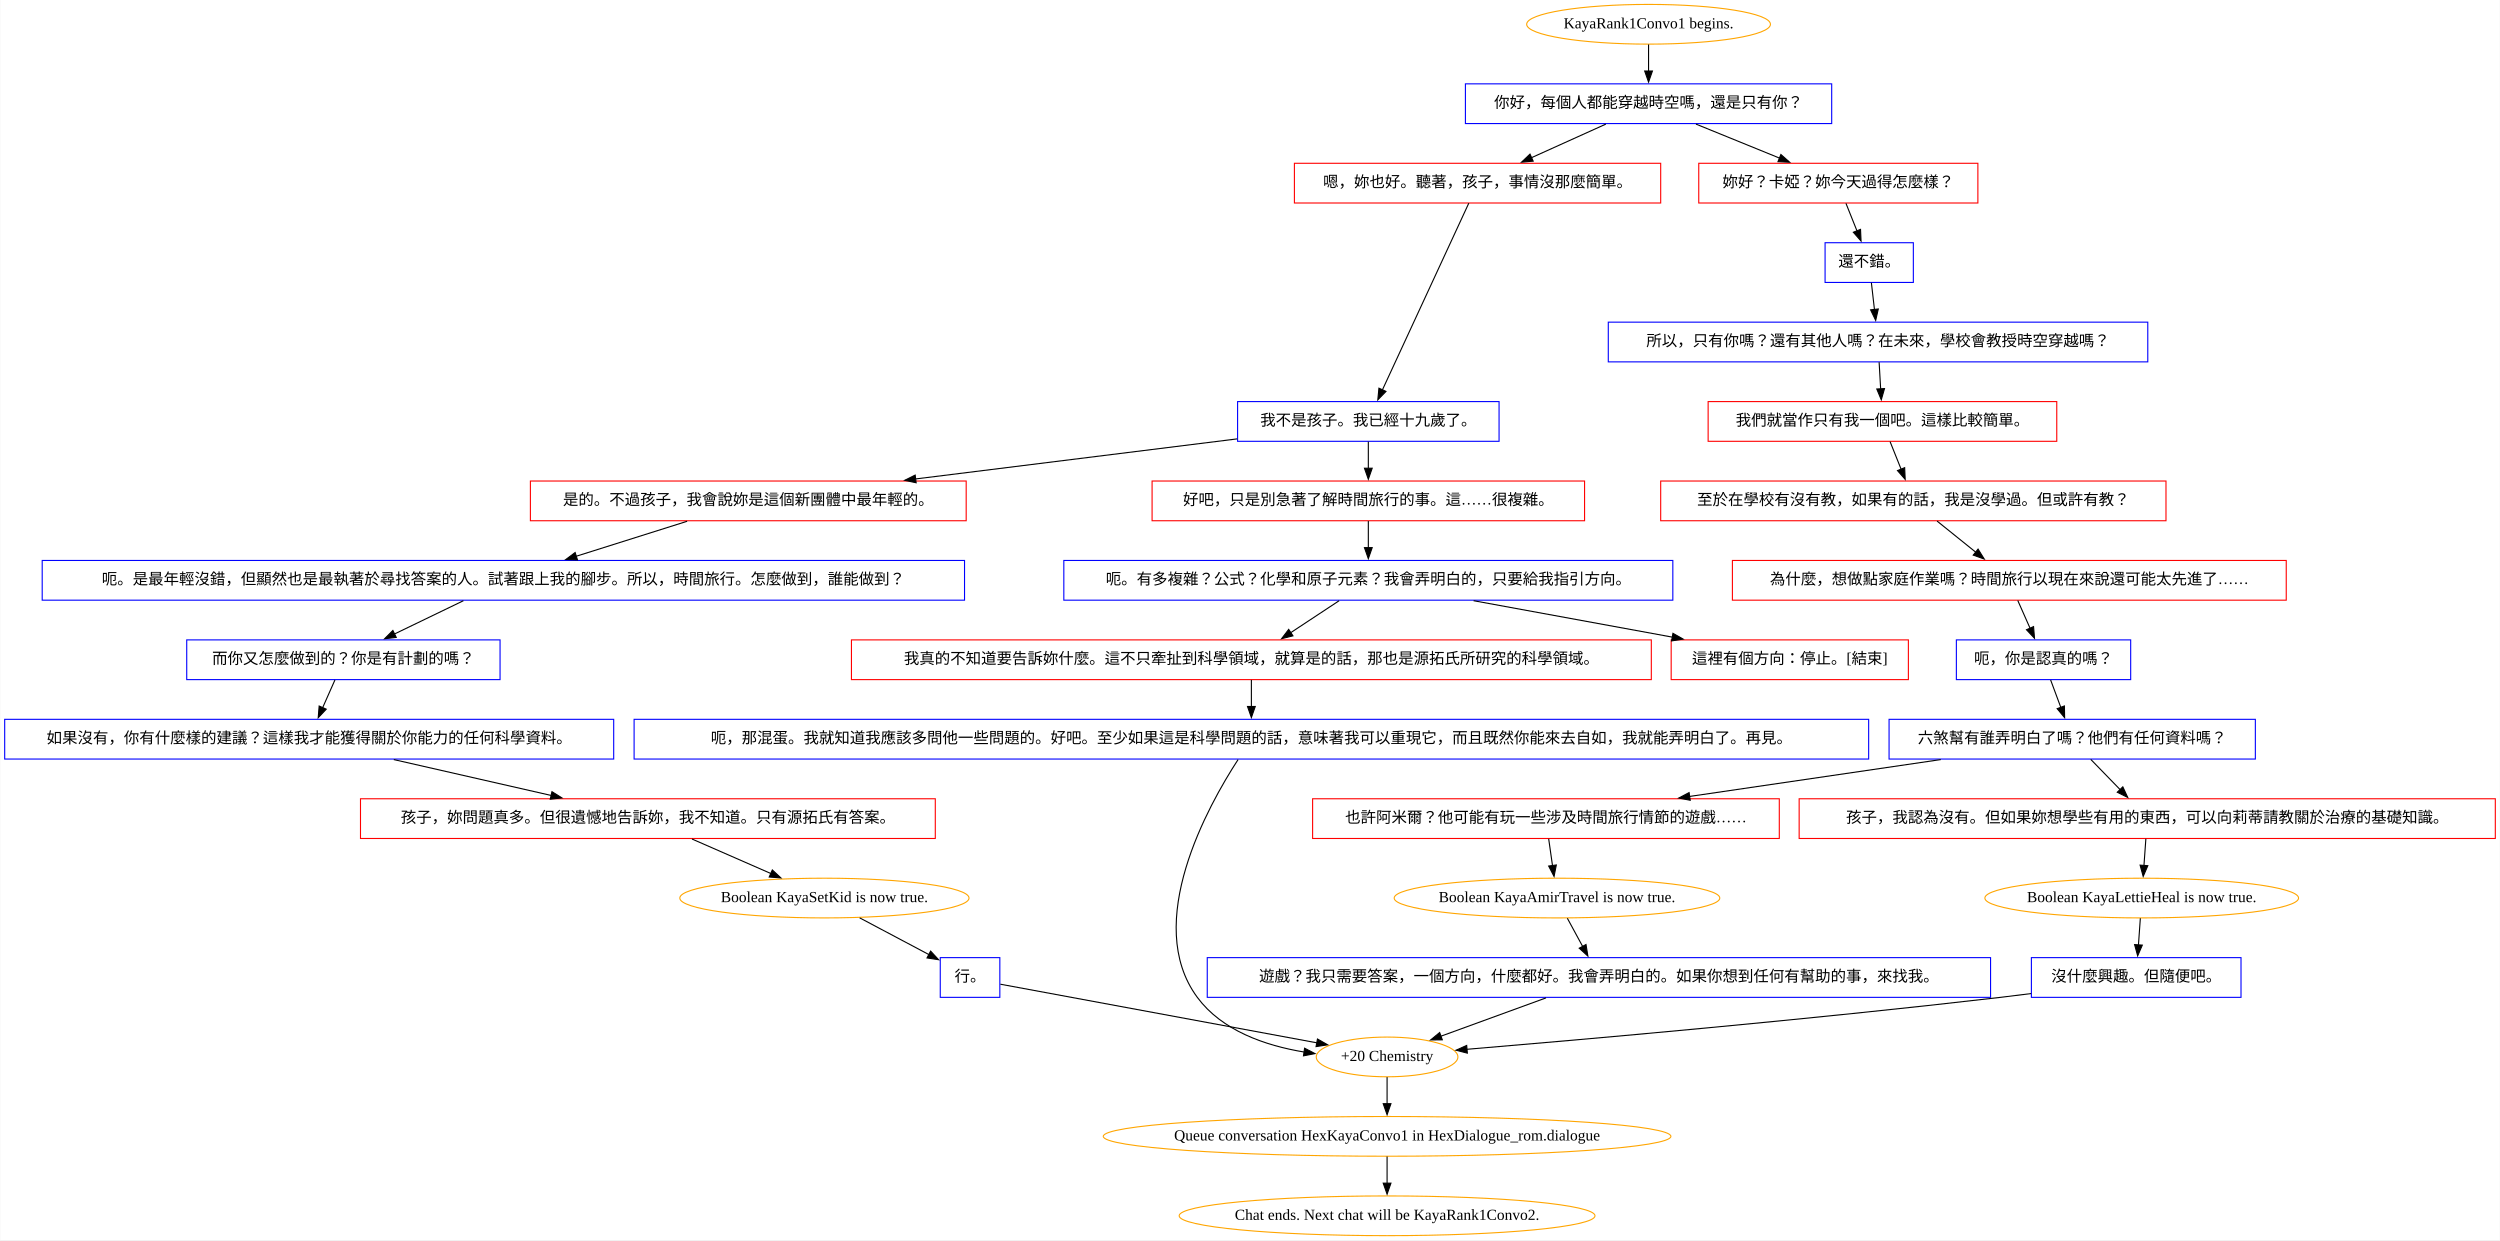
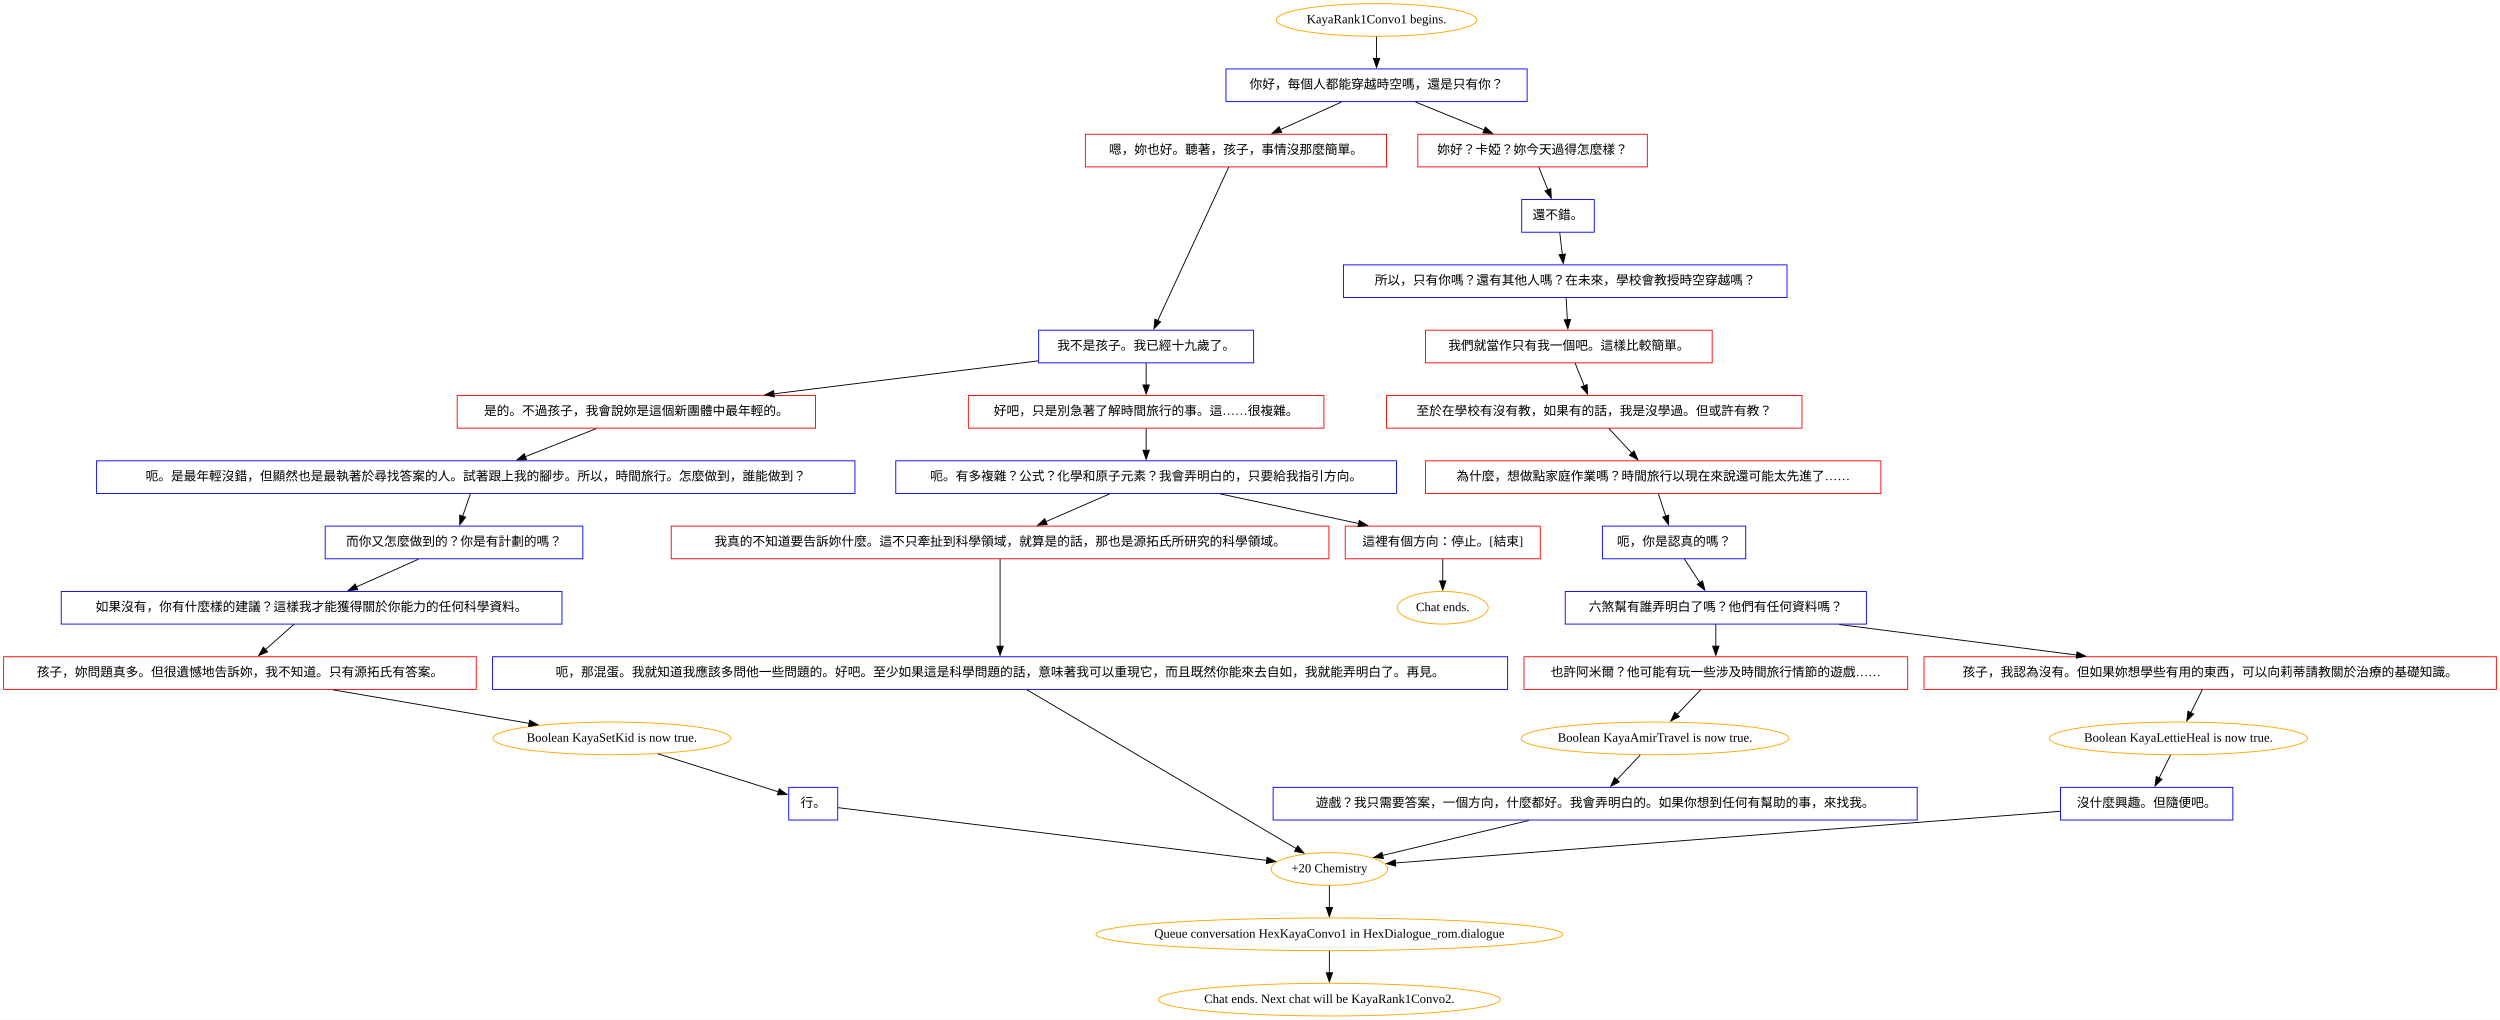
- <svg xmlns="http://www.w3.org/2000/svg" width="2266pt" height="1124pt" viewBox="0.00 0.00 2265.50 1124.00">
+ <svg xmlns="http://www.w3.org/2000/svg" width="2756pt" height="1124pt" viewBox="0.00 0.00 2756.00 1124.00">
  <g id="graph0" class="graph" transform="scale(1 1) rotate(0) translate(4 1120)">
-     <polygon fill="white" stroke="none" points="-4,4 -4,-1120 2261.5,-1120 2261.5,4 -4,4" />
+     <polygon fill="white" stroke="none" points="-4,4 -4,-1120 2752,-1120 2752,4 -4,4" />
    <g id="node1" class="node">
-       <ellipse fill="none" stroke="orange" cx="1490" cy="-1098" rx="110.48" ry="18" />
-       <text text-anchor="middle" x="1490" y="-1094.3" font-family="Times New Roman,serif" font-size="14.00">KayaRank1Convo1 begins.</text>
+       <ellipse fill="none" stroke="orange" cx="1513.5" cy="-1098" rx="110.48" ry="18" />
+       <text text-anchor="middle" x="1513.5" y="-1094.3" font-family="Times New Roman,serif" font-size="14.00">KayaRank1Convo1 begins.</text>
    </g>
    <g id="node2" class="node">
-       <polygon fill="none" stroke="blue" points="1656,-1044 1324,-1044 1324,-1008 1656,-1008 1656,-1044" />
-       <text text-anchor="middle" x="1490" y="-1022.3" font-family="Times New Roman,serif" font-size="14.00">你好，每個人都能穿越時空嗎，還是只有你？</text>
+       <polygon fill="none" stroke="blue" points="1679.5,-1044 1347.5,-1044 1347.5,-1008 1679.5,-1008 1679.5,-1044" />
+       <text text-anchor="middle" x="1513.5" y="-1022.3" font-family="Times New Roman,serif" font-size="14.00">你好，每個人都能穿越時空嗎，還是只有你？</text>
    </g>
    <g id="edge1" class="edge">
-       <path fill="none" stroke="black" d="M1490,-1079.7C1490,-1072.41 1490,-1063.73 1490,-1055.54" />
-       <polygon fill="black" stroke="black" points="1493.5,-1055.62 1490,-1045.62 1486.5,-1055.62 1493.5,-1055.62" />
+       <path fill="none" stroke="black" d="M1513.5,-1079.7C1513.5,-1072.41 1513.5,-1063.73 1513.5,-1055.54" />
+       <polygon fill="black" stroke="black" points="1517,-1055.62 1513.5,-1045.62 1510,-1055.62 1517,-1055.62" />
    </g>
    <g id="node3" class="node">
-       <polygon fill="none" stroke="red" points="1501,-972 1169,-972 1169,-936 1501,-936 1501,-972" />
-       <text text-anchor="middle" x="1335" y="-950.3" font-family="Times New Roman,serif" font-size="14.00">嗯，妳也好。聽著，孩子，事情沒那麼簡單。</text>
+       <polygon fill="none" stroke="red" points="1524.5,-972 1192.5,-972 1192.5,-936 1524.5,-936 1524.5,-972" />
+       <text text-anchor="middle" x="1358.5" y="-950.3" font-family="Times New Roman,serif" font-size="14.00">嗯，妳也好。聽著，孩子，事情沒那麼簡單。</text>
    </g>
    <g id="edge2" class="edge">
-       <path fill="none" stroke="black" d="M1451.29,-1007.52C1430.87,-998.29 1405.61,-986.89 1383.85,-977.06" />
-       <polygon fill="black" stroke="black" points="1385.42,-973.93 1374.87,-973 1382.54,-980.31 1385.42,-973.93" />
+       <path fill="none" stroke="black" d="M1474.79,-1007.52C1454.37,-998.29 1429.11,-986.89 1407.35,-977.06" />
+       <polygon fill="black" stroke="black" points="1408.92,-973.93 1398.37,-973 1406.04,-980.31 1408.92,-973.93" />
    </g>
    <g id="node4" class="node">
-       <polygon fill="none" stroke="red" points="1788.5,-972 1535.5,-972 1535.5,-936 1788.5,-936 1788.5,-972" />
-       <text text-anchor="middle" x="1662" y="-950.3" font-family="Times New Roman,serif" font-size="14.00">妳好？卡婭？妳今天過得怎麼樣？</text>
+       <polygon fill="none" stroke="red" points="1812,-972 1559,-972 1559,-936 1812,-936 1812,-972" />
+       <text text-anchor="middle" x="1685.5" y="-950.3" font-family="Times New Roman,serif" font-size="14.00">妳好？卡婭？妳今天過得怎麼樣？</text>
    </g>
    <g id="edge3" class="edge">
-       <path fill="none" stroke="black" d="M1532.96,-1007.52C1555.93,-998.17 1584.42,-986.57 1608.78,-976.66" />
-       <polygon fill="black" stroke="black" points="1609.95,-979.96 1617.89,-972.95 1607.31,-973.48 1609.95,-979.96" />
+       <path fill="none" stroke="black" d="M1556.46,-1007.52C1579.43,-998.17 1607.92,-986.57 1632.28,-976.66" />
+       <polygon fill="black" stroke="black" points="1633.45,-979.96 1641.39,-972.95 1630.81,-973.48 1633.45,-979.96" />
    </g>
    <g id="node5" class="node">
-       <polygon fill="none" stroke="blue" points="1354.5,-756 1117.5,-756 1117.5,-720 1354.5,-720 1354.5,-756" />
-       <text text-anchor="middle" x="1236" y="-734.3" font-family="Times New Roman,serif" font-size="14.00">我不是孩子。我已經十九歲了。</text>
+       <polygon fill="none" stroke="blue" points="1378,-756 1141,-756 1141,-720 1378,-720 1378,-756" />
+       <text text-anchor="middle" x="1259.5" y="-734.3" font-family="Times New Roman,serif" font-size="14.00">我不是孩子。我已經十九歲了。</text>
    </g>
    <g id="edge4" class="edge">
-       <path fill="none" stroke="black" d="M1327.07,-935.85C1309.98,-898.91 1269.56,-811.55 1248.8,-766.67" />
-       <polygon fill="black" stroke="black" points="1251.98,-765.21 1244.61,-757.61 1245.63,-768.15 1251.98,-765.21" />
+       <path fill="none" stroke="black" d="M1350.57,-935.85C1333.48,-898.91 1293.06,-811.55 1272.3,-766.67" />
+       <polygon fill="black" stroke="black" points="1275.48,-765.21 1268.11,-757.61 1269.13,-768.15 1275.48,-765.21" />
    </g>
    <g id="node6" class="node">
-       <polygon fill="none" stroke="blue" points="1730,-900 1650,-900 1650,-864 1730,-864 1730,-900" />
-       <text text-anchor="middle" x="1690" y="-878.3" font-family="Times New Roman,serif" font-size="14.00">還不錯。</text>
+       <polygon fill="none" stroke="blue" points="1753.5,-900 1673.5,-900 1673.5,-864 1753.5,-864 1753.5,-900" />
+       <text text-anchor="middle" x="1713.5" y="-878.3" font-family="Times New Roman,serif" font-size="14.00">還不錯。</text>
    </g>
    <g id="edge5" class="edge">
-       <path fill="none" stroke="black" d="M1668.92,-935.7C1671.94,-928.15 1675.55,-919.12 1678.93,-910.68" />
-       <polygon fill="black" stroke="black" points="1682.13,-912.09 1682.6,-901.51 1675.63,-909.49 1682.13,-912.09" />
+       <path fill="none" stroke="black" d="M1692.42,-935.7C1695.44,-928.15 1699.05,-919.12 1702.43,-910.68" />
+       <polygon fill="black" stroke="black" points="1705.63,-912.09 1706.1,-901.51 1699.13,-909.49 1705.63,-912.09" />
    </g>
    <g id="node7" class="node">
-       <polygon fill="none" stroke="red" points="871.5,-684 476.5,-684 476.5,-648 871.5,-648 871.5,-684" />
-       <text text-anchor="middle" x="674" y="-662.3" font-family="Times New Roman,serif" font-size="14.00">是的。不過孩子，我會說妳是這個新團體中最年輕的。</text>
+       <polygon fill="none" stroke="red" points="895,-684 500,-684 500,-648 895,-648 895,-684" />
+       <text text-anchor="middle" x="697.5" y="-662.3" font-family="Times New Roman,serif" font-size="14.00">是的。不過孩子，我會說妳是這個新團體中最年輕的。</text>
    </g>
    <g id="edge6" class="edge">
-       <path fill="none" stroke="black" d="M1117.16,-722.2C1032.2,-711.62 917.17,-697.29 825.6,-685.88" />
-       <polygon fill="black" stroke="black" points="826.13,-682.42 815.77,-684.66 825.26,-689.37 826.13,-682.42" />
+       <path fill="none" stroke="black" d="M1140.66,-722.2C1055.7,-711.62 940.67,-697.29 849.1,-685.88" />
+       <polygon fill="black" stroke="black" points="849.63,-682.42 839.27,-684.66 848.76,-689.37 849.63,-682.42" />
    </g>
    <g id="node8" class="node">
-       <polygon fill="none" stroke="red" points="1432,-684 1040,-684 1040,-648 1432,-648 1432,-684" />
-       <text text-anchor="middle" x="1236" y="-662.3" font-family="Times New Roman,serif" font-size="14.00">好吧，只是別急著了解時間旅行的事。這……很複雜。</text>
+       <polygon fill="none" stroke="red" points="1455.5,-684 1063.5,-684 1063.5,-648 1455.5,-648 1455.5,-684" />
+       <text text-anchor="middle" x="1259.5" y="-662.3" font-family="Times New Roman,serif" font-size="14.00">好吧，只是別急著了解時間旅行的事。這……很複雜。</text>
    </g>
    <g id="edge7" class="edge">
-       <path fill="none" stroke="black" d="M1236,-719.7C1236,-712.41 1236,-703.73 1236,-695.54" />
-       <polygon fill="black" stroke="black" points="1239.5,-695.62 1236,-685.62 1232.5,-695.62 1239.5,-695.62" />
+       <path fill="none" stroke="black" d="M1259.5,-719.7C1259.5,-712.41 1259.5,-703.73 1259.5,-695.54" />
+       <polygon fill="black" stroke="black" points="1263,-695.62 1259.5,-685.62 1256,-695.62 1263,-695.62" />
    </g>
    <g id="node9" class="node">
-       <polygon fill="none" stroke="blue" points="1942.5,-828 1453.5,-828 1453.5,-792 1942.5,-792 1942.5,-828" />
-       <text text-anchor="middle" x="1698" y="-806.3" font-family="Times New Roman,serif" font-size="14.00">所以，只有你嗎？還有其他人嗎？在未來，學校會教授時空穿越嗎？</text>
+       <polygon fill="none" stroke="blue" points="1966,-828 1477,-828 1477,-792 1966,-792 1966,-828" />
+       <text text-anchor="middle" x="1721.5" y="-806.3" font-family="Times New Roman,serif" font-size="14.00">所以，只有你嗎？還有其他人嗎？在未來，學校會教授時空穿越嗎？</text>
    </g>
    <g id="edge8" class="edge">
-       <path fill="none" stroke="black" d="M1691.98,-863.7C1692.81,-856.41 1693.8,-847.73 1694.74,-839.54" />
-       <polygon fill="black" stroke="black" points="1698.22,-839.94 1695.87,-829.61 1691.26,-839.15 1698.22,-839.94" />
+       <path fill="none" stroke="black" d="M1715.48,-863.7C1716.31,-856.41 1717.3,-847.73 1718.24,-839.54" />
+       <polygon fill="black" stroke="black" points="1721.72,-839.94 1719.37,-829.61 1714.76,-839.15 1721.72,-839.94" />
    </g>
    <g id="node10" class="node">
-       <polygon fill="none" stroke="blue" points="870,-612 34,-612 34,-576 870,-576 870,-612" />
-       <text text-anchor="middle" x="452" y="-590.3" font-family="Times New Roman,serif" font-size="14.00">呃。是最年輕沒錯，但顯然也是最執著於尋找答案的人。試著跟上我的腳步。所以，時間旅行。怎麼做到，誰能做到？</text>
+       <polygon fill="none" stroke="blue" points="938.5,-612 102.5,-612 102.5,-576 938.5,-576 938.5,-612" />
+       <text text-anchor="middle" x="520.5" y="-590.3" font-family="Times New Roman,serif" font-size="14.00">呃。是最年輕沒錯，但顯然也是最執著於尋找答案的人。試著跟上我的腳步。所以，時間旅行。怎麼做到，誰能做到？</text>
    </g>
    <g id="edge9" class="edge">
-       <path fill="none" stroke="black" d="M618.55,-647.52C587.98,-637.88 549.82,-625.84 517.75,-615.73" />
-       <polygon fill="black" stroke="black" points="519.16,-612.51 508.57,-612.84 517.05,-619.18 519.16,-612.51" />
+       <path fill="none" stroke="black" d="M653.29,-647.52C629.55,-638.13 600.08,-626.47 574.93,-616.53" />
+       <polygon fill="black" stroke="black" points="576.44,-613.36 565.86,-612.94 573.87,-619.87 576.44,-613.36" />
    </g>
    <g id="node11" class="node">
-       <polygon fill="none" stroke="blue" points="1512,-612 960,-612 960,-576 1512,-576 1512,-612" />
-       <text text-anchor="middle" x="1236" y="-590.3" font-family="Times New Roman,serif" font-size="14.00">呃。有多複雜？公式？化學和原子元素？我會弄明白的，只要給我指引方向。</text>
+       <polygon fill="none" stroke="blue" points="1535.5,-612 983.5,-612 983.5,-576 1535.5,-576 1535.5,-612" />
+       <text text-anchor="middle" x="1259.5" y="-590.3" font-family="Times New Roman,serif" font-size="14.00">呃。有多複雜？公式？化學和原子元素？我會弄明白的，只要給我指引方向。</text>
    </g>
    <g id="edge10" class="edge">
-       <path fill="none" stroke="black" d="M1236,-647.7C1236,-640.41 1236,-631.73 1236,-623.54" />
-       <polygon fill="black" stroke="black" points="1239.5,-623.62 1236,-613.62 1232.5,-623.62 1239.5,-623.62" />
+       <path fill="none" stroke="black" d="M1259.5,-647.7C1259.5,-640.41 1259.5,-631.73 1259.5,-623.54" />
+       <polygon fill="black" stroke="black" points="1263,-623.62 1259.5,-613.62 1256,-623.62 1263,-623.62" />
    </g>
    <g id="node12" class="node">
-       <polygon fill="none" stroke="red" points="1860,-756 1544,-756 1544,-720 1860,-720 1860,-756" />
-       <text text-anchor="middle" x="1702" y="-734.3" font-family="Times New Roman,serif" font-size="14.00">我們就當作只有我一個吧。這樣比較簡單。</text>
+       <polygon fill="none" stroke="red" points="1883.5,-756 1567.5,-756 1567.5,-720 1883.5,-720 1883.5,-756" />
+       <text text-anchor="middle" x="1725.5" y="-734.3" font-family="Times New Roman,serif" font-size="14.00">我們就當作只有我一個吧。這樣比較簡單。</text>
    </g>
    <g id="edge11" class="edge">
-       <path fill="none" stroke="black" d="M1698.99,-791.7C1699.41,-784.41 1699.9,-775.73 1700.37,-767.54" />
-       <polygon fill="black" stroke="black" points="1703.86,-767.8 1700.94,-757.62 1696.87,-767.4 1703.86,-767.8" />
+       <path fill="none" stroke="black" d="M1722.49,-791.7C1722.91,-784.41 1723.4,-775.73 1723.87,-767.54" />
+       <polygon fill="black" stroke="black" points="1727.36,-767.8 1724.44,-757.62 1720.37,-767.4 1727.36,-767.8" />
    </g>
    <g id="node13" class="node">
-       <polygon fill="none" stroke="blue" points="449,-540 165,-540 165,-504 449,-504 449,-540" />
-       <text text-anchor="middle" x="307" y="-518.3" font-family="Times New Roman,serif" font-size="14.00">而你又怎麼做到的？你是有計劃的嗎？</text>
+       <polygon fill="none" stroke="blue" points="638.5,-540 354.5,-540 354.5,-504 638.5,-504 638.5,-540" />
+       <text text-anchor="middle" x="496.5" y="-518.3" font-family="Times New Roman,serif" font-size="14.00">而你又怎麼做到的？你是有計劃的嗎？</text>
    </g>
    <g id="edge12" class="edge">
-       <path fill="none" stroke="black" d="M415.78,-575.52C396.86,-566.38 373.48,-555.09 353.25,-545.33" />
-       <polygon fill="black" stroke="black" points="354.9,-542.24 344.37,-541.04 351.85,-548.54 354.9,-542.24" />
+       <path fill="none" stroke="black" d="M514.57,-575.7C512.01,-568.24 508.95,-559.32 506.09,-550.97" />
+       <polygon fill="black" stroke="black" points="509.41,-549.86 502.86,-541.54 502.79,-552.13 509.41,-549.86" />
    </g>
    <g id="node14" class="node">
-       <polygon fill="none" stroke="red" points="1492.5,-540 767.5,-540 767.5,-504 1492.5,-504 1492.5,-540" />
-       <text text-anchor="middle" x="1130" y="-518.3" font-family="Times New Roman,serif" font-size="14.00">我真的不知道要告訴妳什麼。這不只牽扯到科學領域，就算是的話，那也是源拓氏所研究的科學領域。</text>
+       <polygon fill="none" stroke="red" points="1461,-540 736,-540 736,-504 1461,-504 1461,-540" />
+       <text text-anchor="middle" x="1098.5" y="-518.3" font-family="Times New Roman,serif" font-size="14.00">我真的不知道要告訴妳什麼。這不只牽扯到科學領域，就算是的話，那也是源拓氏所研究的科學領域。</text>
    </g>
    <g id="edge13" class="edge">
-       <path fill="none" stroke="black" d="M1209.53,-575.52C1196.27,-566.76 1180.04,-556.04 1165.7,-546.58" />
-       <polygon fill="black" stroke="black" points="1167.67,-543.68 1157.4,-541.09 1163.82,-549.53 1167.67,-543.68" />
+       <path fill="none" stroke="black" d="M1219.29,-575.52C1197.98,-566.25 1171.6,-554.78 1148.93,-544.93" />
+       <polygon fill="black" stroke="black" points="1150.43,-541.76 1139.87,-540.99 1147.64,-548.18 1150.43,-541.76" />
    </g>
    <g id="node15" class="node">
-       <polygon fill="none" stroke="red" points="1725.5,-540 1510.5,-540 1510.5,-504 1725.5,-504 1725.5,-540" />
-       <text text-anchor="middle" x="1618" y="-518.3" font-family="Times New Roman,serif" font-size="14.00">這裡有個方向：停止。[結束]</text>
+       <polygon fill="none" stroke="red" points="1694,-540 1479,-540 1479,-504 1694,-504 1694,-540" />
+       <text text-anchor="middle" x="1586.5" y="-518.3" font-family="Times New Roman,serif" font-size="14.00">這裡有個方向：停止。[結束]</text>
    </g>
    <g id="edge14" class="edge">
-       <path fill="none" stroke="black" d="M1331.41,-575.52C1386.21,-565.48 1455.15,-552.84 1511.68,-542.48" />
-       <polygon fill="black" stroke="black" points="1512.12,-545.96 1521.33,-540.72 1510.86,-539.08 1512.12,-545.96" />
+       <path fill="none" stroke="black" d="M1341.17,-575.52C1387.59,-565.58 1445.87,-553.1 1493.97,-542.81" />
+       <polygon fill="black" stroke="black" points="1494.49,-546.27 1503.54,-540.76 1493.03,-539.43 1494.49,-546.27" />
    </g>
    <g id="node16" class="node">
-       <polygon fill="none" stroke="red" points="1959,-684 1501,-684 1501,-648 1959,-648 1959,-684" />
-       <text text-anchor="middle" x="1730" y="-662.3" font-family="Times New Roman,serif" font-size="14.00">至於在學校有沒有教，如果有的話，我是沒學過。但或許有教？</text>
+       <polygon fill="none" stroke="red" points="1982.5,-684 1524.5,-684 1524.5,-648 1982.5,-648 1982.5,-684" />
+       <text text-anchor="middle" x="1753.5" y="-662.3" font-family="Times New Roman,serif" font-size="14.00">至於在學校有沒有教，如果有的話，我是沒學過。但或許有教？</text>
    </g>
    <g id="edge15" class="edge">
-       <path fill="none" stroke="black" d="M1708.92,-719.7C1711.94,-712.15 1715.55,-703.12 1718.93,-694.68" />
-       <polygon fill="black" stroke="black" points="1722.13,-696.09 1722.6,-685.51 1715.63,-693.49 1722.13,-696.09" />
+       <path fill="none" stroke="black" d="M1732.42,-719.7C1735.44,-712.15 1739.05,-703.12 1742.43,-694.68" />
+       <polygon fill="black" stroke="black" points="1745.63,-696.09 1746.1,-685.51 1739.13,-693.49 1745.63,-696.09" />
    </g>
    <g id="node17" class="node">
-       <polygon fill="none" stroke="blue" points="552,-468 0,-468 0,-432 552,-432 552,-468" />
-       <text text-anchor="middle" x="276" y="-446.3" font-family="Times New Roman,serif" font-size="14.00">如果沒有，你有什麼樣的建議？這樣我才能獲得關於你能力的任何科學資料。</text>
+       <polygon fill="none" stroke="blue" points="615.5,-468 63.5,-468 63.5,-432 615.5,-432 615.5,-468" />
+       <text text-anchor="middle" x="339.5" y="-446.3" font-family="Times New Roman,serif" font-size="14.00">如果沒有，你有什麼樣的建議？這樣我才能獲得關於你能力的任何科學資料。</text>
    </g>
    <g id="edge16" class="edge">
-       <path fill="none" stroke="black" d="M299.34,-503.7C295.96,-496.07 291.91,-486.92 288.13,-478.4" />
-       <polygon fill="black" stroke="black" points="291.44,-477.21 284.19,-469.49 285.04,-480.05 291.44,-477.21" />
+       <path fill="none" stroke="black" d="M457.29,-503.52C436.6,-494.29 411.02,-482.89 388.98,-473.06" />
+       <polygon fill="black" stroke="black" points="390.43,-469.87 379.87,-469 387.58,-476.27 390.43,-469.87" />
    </g>
    <g id="node18" class="node">
-       <polygon fill="none" stroke="blue" points="1689.5,-468 570.5,-468 570.5,-432 1689.5,-432 1689.5,-468" />
-       <text text-anchor="middle" x="1130" y="-446.3" font-family="Times New Roman,serif" font-size="14.00">呃，那混蛋。我就知道我應該多問他一些問題的。好吧。至少如果這是科學問題的話，意味著我可以重現它，而且既然你能來去自如，我就能弄明白了。再見。</text>
+       <polygon fill="none" stroke="blue" points="1658,-396 539,-396 539,-360 1658,-360 1658,-396" />
+       <text text-anchor="middle" x="1098.5" y="-374.3" font-family="Times New Roman,serif" font-size="14.00">呃，那混蛋。我就知道我應該多問他一些問題的。好吧。至少如果這是科學問題的話，意味著我可以重現它，而且既然你能來去自如，我就能弄明白了。再見。</text>
    </g>
    <g id="edge17" class="edge">
-       <path fill="none" stroke="black" d="M1130,-503.7C1130,-496.41 1130,-487.73 1130,-479.54" />
-       <polygon fill="black" stroke="black" points="1133.5,-479.62 1130,-469.62 1126.5,-479.62 1133.5,-479.62" />
+       <path fill="none" stroke="black" d="M1098.5,-503.59C1098.5,-479.61 1098.5,-436.14 1098.5,-407.42" />
+       <polygon fill="black" stroke="black" points="1102,-407.62 1098.5,-397.62 1095,-407.62 1102,-407.62" />
    </g>
    <g id="node19" class="node">
-       <polygon fill="none" stroke="red" points="2068,-612 1566,-612 1566,-576 2068,-576 2068,-612" />
-       <text text-anchor="middle" x="1817" y="-590.3" font-family="Times New Roman,serif" font-size="14.00">為什麼，想做點家庭作業嗎？時間旅行以現在來說還可能太先進了……</text>
+       <ellipse fill="none" stroke="orange" cx="1586.5" cy="-450" rx="50.09" ry="18" />
+       <text text-anchor="middle" x="1586.5" y="-446.3" font-family="Times New Roman,serif" font-size="14.00">Chat ends.</text>
    </g>
    <g id="edge18" class="edge">
-       <path fill="none" stroke="black" d="M1751.51,-647.7C1762.07,-639.2 1774.98,-628.81 1786.53,-619.51" />
-       <polygon fill="black" stroke="black" points="1788.66,-622.29 1794.26,-613.3 1784.28,-616.84 1788.66,-622.29" />
+       <path fill="none" stroke="black" d="M1586.5,-503.7C1586.5,-496.41 1586.5,-487.73 1586.5,-479.54" />
+       <polygon fill="black" stroke="black" points="1590,-479.62 1586.5,-469.62 1583,-479.62 1590,-479.62" />
    </g>
    <g id="node20" class="node">
-       <polygon fill="none" stroke="red" points="843.5,-396 322.5,-396 322.5,-360 843.5,-360 843.5,-396" />
-       <text text-anchor="middle" x="583" y="-374.3" font-family="Times New Roman,serif" font-size="14.00">孩子，妳問題真多。但很遺憾地告訴妳，我不知道。只有源拓氏有答案。</text>
+       <polygon fill="none" stroke="red" points="2069.5,-612 1567.5,-612 1567.5,-576 2069.5,-576 2069.5,-612" />
+       <text text-anchor="middle" x="1818.5" y="-590.3" font-family="Times New Roman,serif" font-size="14.00">為什麼，想做點家庭作業嗎？時間旅行以現在來說還可能太先進了……</text>
    </g>
    <g id="edge19" class="edge">
-       <path fill="none" stroke="black" d="M352.68,-431.52C396.07,-421.62 450.51,-409.21 495.56,-398.94" />
-       <polygon fill="black" stroke="black" points="496.06,-402.41 505.03,-396.78 494.5,-395.59 496.06,-402.41" />
+       <path fill="none" stroke="black" d="M1769.57,-647.7C1777.2,-639.47 1786.48,-629.48 1794.9,-620.42" />
+       <polygon fill="black" stroke="black" points="1797.35,-622.92 1801.59,-613.21 1792.22,-618.16 1797.35,-622.92" />
    </g>
    <g id="node21" class="node">
-       <ellipse fill="none" stroke="orange" cx="1253" cy="-162" rx="64.19" ry="18" />
-       <text text-anchor="middle" x="1253" y="-158.3" font-family="Times New Roman,serif" font-size="14.00">+20 Chemistry</text>
+       <polygon fill="none" stroke="red" points="521,-396 0,-396 0,-360 521,-360 521,-396" />
+       <text text-anchor="middle" x="260.5" y="-374.3" font-family="Times New Roman,serif" font-size="14.00">孩子，妳問題真多。但很遺憾地告訴妳，我不知道。只有源拓氏有答案。</text>
    </g>
    <g id="edge20" class="edge">
-       <path fill="none" stroke="black" d="M1117.96,-431.55C1090.88,-389.94 1031.28,-283.34 1081,-216 1103.27,-185.83 1142.46,-172.3 1177.81,-166.44" />
-       <polygon fill="black" stroke="black" points="1178.24,-169.91 1187.63,-165.01 1177.23,-162.99 1178.24,-169.91" />
+       <path fill="none" stroke="black" d="M319.97,-431.7C310.48,-423.28 298.89,-413.02 288.48,-403.79" />
+       <polygon fill="black" stroke="black" points="291.02,-401.36 281.21,-397.35 286.37,-406.6 291.02,-401.36" />
    </g>
    <g id="node22" class="node">
-       <polygon fill="none" stroke="blue" points="1927,-540 1769,-540 1769,-504 1927,-504 1927,-540" />
-       <text text-anchor="middle" x="1848" y="-518.3" font-family="Times New Roman,serif" font-size="14.00">呃，你是認真的嗎？</text>
+       <ellipse fill="none" stroke="orange" cx="1461.5" cy="-162" rx="64.19" ry="18" />
+       <text text-anchor="middle" x="1461.5" y="-158.3" font-family="Times New Roman,serif" font-size="14.00">+20 Chemistry</text>
    </g>
    <g id="edge21" class="edge">
-       <path fill="none" stroke="black" d="M1824.66,-575.7C1828.04,-568.07 1832.09,-558.92 1835.87,-550.4" />
-       <polygon fill="black" stroke="black" points="1838.96,-552.05 1839.81,-541.49 1832.56,-549.21 1838.96,-552.05" />
+       <path fill="none" stroke="black" d="M1127.9,-359.67C1193.83,-320.8 1353.34,-226.76 1425.26,-184.36" />
+       <polygon fill="black" stroke="black" points="1426.67,-187.6 1433.51,-179.5 1423.11,-181.57 1426.67,-187.6" />
    </g>
    <g id="node23" class="node">
-       <ellipse fill="none" stroke="orange" cx="743" cy="-306" rx="131.08" ry="18" />
-       <text text-anchor="middle" x="743" y="-302.3" font-family="Times New Roman,serif" font-size="14.00">Boolean KayaSetKid is now true.</text>
+       <polygon fill="none" stroke="blue" points="1920.5,-540 1762.5,-540 1762.5,-504 1920.5,-504 1920.5,-540" />
+       <text text-anchor="middle" x="1841.5" y="-518.3" font-family="Times New Roman,serif" font-size="14.00">呃，你是認真的嗎？</text>
    </g>
    <g id="edge22" class="edge">
-       <path fill="none" stroke="black" d="M622.96,-359.52C644.62,-350.04 671.54,-338.26 694.4,-328.26" />
-       <polygon fill="black" stroke="black" points="695.78,-331.48 703.54,-324.27 692.97,-325.07 695.78,-331.48" />
+       <path fill="none" stroke="black" d="M1824.19,-575.7C1826.64,-568.24 1829.57,-559.32 1832.31,-550.97" />
+       <polygon fill="black" stroke="black" points="1835.61,-552.14 1835.41,-541.54 1828.96,-549.95 1835.61,-552.14" />
    </g>
    <g id="node24" class="node">
-       <ellipse fill="none" stroke="orange" cx="1253" cy="-90" rx="257.25" ry="18" />
-       <text text-anchor="middle" x="1253" y="-86.3" font-family="Times New Roman,serif" font-size="14.00">Queue conversation HexKayaConvo1 in HexDialogue_rom.dialogue</text>
+       <ellipse fill="none" stroke="orange" cx="670.5" cy="-306" rx="131.08" ry="18" />
+       <text text-anchor="middle" x="670.5" y="-302.3" font-family="Times New Roman,serif" font-size="14.00">Boolean KayaSetKid is now true.</text>
    </g>
    <g id="edge23" class="edge">
-       <path fill="none" stroke="black" d="M1253,-143.7C1253,-136.41 1253,-127.73 1253,-119.54" />
-       <polygon fill="black" stroke="black" points="1256.5,-119.62 1253,-109.62 1249.5,-119.62 1256.5,-119.62" />
+       <path fill="none" stroke="black" d="M362.9,-359.52C429.36,-348.17 515.19,-333.52 579.3,-322.57" />
+       <polygon fill="black" stroke="black" points="579.84,-326.03 589.11,-320.9 578.66,-319.13 579.84,-326.03" />
    </g>
    <g id="node25" class="node">
-       <polygon fill="none" stroke="blue" points="2040,-468 1708,-468 1708,-432 2040,-432 2040,-468" />
-       <text text-anchor="middle" x="1874" y="-446.3" font-family="Times New Roman,serif" font-size="14.00">六煞幫有誰弄明白了嗎？他們有任何資料嗎？</text>
+       <ellipse fill="none" stroke="orange" cx="1461.5" cy="-90" rx="257.25" ry="18" />
+       <text text-anchor="middle" x="1461.5" y="-86.3" font-family="Times New Roman,serif" font-size="14.00">Queue conversation HexKayaConvo1 in HexDialogue_rom.dialogue</text>
    </g>
    <g id="edge24" class="edge">
-       <path fill="none" stroke="black" d="M1854.43,-503.7C1857.23,-496.15 1860.58,-487.12 1863.72,-478.68" />
-       <polygon fill="black" stroke="black" points="1866.92,-480.12 1867.12,-469.52 1860.36,-477.68 1866.92,-480.12" />
+       <path fill="none" stroke="black" d="M1461.5,-143.7C1461.5,-136.41 1461.5,-127.73 1461.5,-119.54" />
+       <polygon fill="black" stroke="black" points="1465,-119.62 1461.5,-109.62 1458,-119.62 1465,-119.62" />
    </g>
    <g id="node26" class="node">
-       <polygon fill="none" stroke="blue" points="902,-252 848,-252 848,-216 902,-216 902,-252" />
-       <text text-anchor="middle" x="875" y="-230.3" font-family="Times New Roman,serif" font-size="14.00">行。</text>
+       <polygon fill="none" stroke="blue" points="2053.5,-468 1721.5,-468 1721.5,-432 2053.5,-432 2053.5,-468" />
+       <text text-anchor="middle" x="1887.5" y="-446.3" font-family="Times New Roman,serif" font-size="14.00">六煞幫有誰弄明白了嗎？他們有任何資料嗎？</text>
    </g>
    <g id="edge25" class="edge">
-       <path fill="none" stroke="black" d="M774.95,-288.05C793.93,-277.99 818.07,-265.19 837.88,-254.68" />
-       <polygon fill="black" stroke="black" points="839.27,-257.91 846.46,-250.13 835.99,-251.73 839.27,-257.91" />
+       <path fill="none" stroke="black" d="M1852.87,-503.7C1858.05,-495.81 1864.3,-486.3 1870.06,-477.55" />
+       <polygon fill="black" stroke="black" points="1872.86,-479.65 1875.43,-469.37 1867.01,-475.8 1872.86,-479.65" />
    </g>
    <g id="node27" class="node">
-       <ellipse fill="none" stroke="orange" cx="1253" cy="-18" rx="188.47" ry="18" />
-       <text text-anchor="middle" x="1253" y="-14.3" font-family="Times New Roman,serif" font-size="14.00">Chat ends. Next chat will be KayaRank1Convo2.</text>
+       <polygon fill="none" stroke="blue" points="919.5,-252 865.5,-252 865.5,-216 919.5,-216 919.5,-252" />
+       <text text-anchor="middle" x="892.5" y="-230.3" font-family="Times New Roman,serif" font-size="14.00">行。</text>
    </g>
    <g id="edge26" class="edge">
-       <path fill="none" stroke="black" d="M1253,-71.7C1253,-64.41 1253,-55.73 1253,-47.54" />
-       <polygon fill="black" stroke="black" points="1256.5,-47.62 1253,-37.62 1249.5,-47.62 1256.5,-47.62" />
+       <path fill="none" stroke="black" d="M721.15,-289.03C761.63,-276.27 817.48,-258.65 854.27,-247.05" />
+       <polygon fill="black" stroke="black" points="855.11,-250.46 863.59,-244.11 853,-243.78 855.11,-250.46" />
    </g>
    <g id="node28" class="node">
-       <polygon fill="none" stroke="red" points="1608.5,-396 1185.5,-396 1185.5,-360 1608.5,-360 1608.5,-396" />
-       <text text-anchor="middle" x="1397" y="-374.3" font-family="Times New Roman,serif" font-size="14.00">也許阿米爾？他可能有玩一些涉及時間旅行情節的遊戲……</text>
+       <ellipse fill="none" stroke="orange" cx="1461.5" cy="-18" rx="188.47" ry="18" />
+       <text text-anchor="middle" x="1461.5" y="-14.3" font-family="Times New Roman,serif" font-size="14.00">Chat ends. Next chat will be KayaRank1Convo2.</text>
    </g>
    <g id="edge27" class="edge">
-       <path fill="none" stroke="black" d="M1754.86,-431.52C1685.58,-421.35 1598.2,-408.53 1527.12,-398.1" />
-       <polygon fill="black" stroke="black" points="1527.76,-394.65 1517.35,-396.66 1526.74,-401.58 1527.76,-394.65" />
+       <path fill="none" stroke="black" d="M1461.5,-71.7C1461.5,-64.41 1461.5,-55.73 1461.5,-47.54" />
+       <polygon fill="black" stroke="black" points="1465,-47.62 1461.5,-37.62 1458,-47.62 1465,-47.62" />
    </g>
    <g id="node29" class="node">
-       <polygon fill="none" stroke="red" points="2257.5,-396 1626.5,-396 1626.5,-360 2257.5,-360 2257.5,-396" />
-       <text text-anchor="middle" x="1942" y="-374.3" font-family="Times New Roman,serif" font-size="14.00">孩子，我認為沒有。但如果妳想學些有用的東西，可以向莉蒂請教關於治療的基礎知識。</text>
+       <polygon fill="none" stroke="red" points="2099,-396 1676,-396 1676,-360 2099,-360 2099,-396" />
+       <text text-anchor="middle" x="1887.5" y="-374.3" font-family="Times New Roman,serif" font-size="14.00">也許阿米爾？他可能有玩一些涉及時間旅行情節的遊戲……</text>
    </g>
    <g id="edge28" class="edge">
-       <path fill="none" stroke="black" d="M1890.81,-431.7C1898.88,-423.39 1908.7,-413.28 1917.58,-404.14" />
-       <polygon fill="black" stroke="black" points="1919.87,-406.8 1924.33,-397.19 1914.85,-401.92 1919.87,-406.8" />
+       <path fill="none" stroke="black" d="M1887.5,-431.7C1887.5,-424.41 1887.5,-415.73 1887.5,-407.54" />
+       <polygon fill="black" stroke="black" points="1891,-407.62 1887.5,-397.62 1884,-407.62 1891,-407.62" />
+     </g>
+     <g id="node30" class="node">
+       <polygon fill="none" stroke="red" points="2748,-396 2117,-396 2117,-360 2748,-360 2748,-396" />
+       <text text-anchor="middle" x="2432.5" y="-374.3" font-family="Times New Roman,serif" font-size="14.00">孩子，我認為沒有。但如果妳想學些有用的東西，可以向莉蒂請教關於治療的基礎知識。</text>
    </g>
    <g id="edge29" class="edge">
-       <path fill="none" stroke="black" d="M902.49,-227.91C962.34,-216.83 1105.79,-190.26 1189.44,-174.77" />
-       <polygon fill="black" stroke="black" points="1189.9,-178.24 1199.1,-172.98 1188.63,-171.36 1189.9,-178.24" />
-     </g>
-     <g id="node30" class="node">
-       <ellipse fill="none" stroke="orange" cx="1407" cy="-306" rx="147.57" ry="18" />
-       <text text-anchor="middle" x="1407" y="-302.3" font-family="Times New Roman,serif" font-size="14.00">Boolean KayaAmirTravel is now true.</text>
+       <path fill="none" stroke="black" d="M2023.62,-431.52C2103.27,-421.29 2203.86,-408.37 2285.33,-397.9" />
+       <polygon fill="black" stroke="black" points="2285.72,-401.38 2295.2,-396.64 2284.83,-394.44 2285.72,-401.38" />
    </g>
    <g id="edge30" class="edge">
-       <path fill="none" stroke="black" d="M1399.47,-359.7C1400.53,-352.32 1401.78,-343.52 1402.96,-335.25" />
-       <polygon fill="black" stroke="black" points="1406.39,-336 1404.34,-325.6 1399.46,-335.01 1406.39,-336" />
+       <path fill="none" stroke="black" d="M919.94,-229.62C1005.08,-219.15 1266.55,-186.98 1392.4,-171.5" />
+       <polygon fill="black" stroke="black" points="1392.78,-174.98 1402.28,-170.29 1391.93,-168.03 1392.78,-174.98" />
    </g>
    <g id="node31" class="node">
-       <ellipse fill="none" stroke="orange" cx="1937" cy="-306" rx="142.17" ry="18" />
-       <text text-anchor="middle" x="1937" y="-302.3" font-family="Times New Roman,serif" font-size="14.00">Boolean KayaLettieHeal is now true.</text>
+       <ellipse fill="none" stroke="orange" cx="1820.5" cy="-306" rx="147.57" ry="18" />
+       <text text-anchor="middle" x="1820.5" y="-302.3" font-family="Times New Roman,serif" font-size="14.00">Boolean KayaAmirTravel is now true.</text>
    </g>
    <g id="edge31" class="edge">
-       <path fill="none" stroke="black" d="M1940.76,-359.7C1940.24,-352.41 1939.62,-343.73 1939.04,-335.54" />
-       <polygon fill="black" stroke="black" points="1942.53,-335.34 1938.33,-325.61 1935.55,-335.84 1942.53,-335.34" />
+       <path fill="none" stroke="black" d="M1870.94,-359.7C1863.07,-351.47 1853.51,-341.48 1844.83,-332.42" />
+       <polygon fill="black" stroke="black" points="1847.36,-330 1837.92,-325.2 1842.3,-334.84 1847.36,-330" />
    </g>
    <g id="node32" class="node">
-       <polygon fill="none" stroke="blue" points="1800,-252 1090,-252 1090,-216 1800,-216 1800,-252" />
-       <text text-anchor="middle" x="1445" y="-230.3" font-family="Times New Roman,serif" font-size="14.00">遊戲？我只需要答案，一個方向，什麼都好。我會弄明白的。如果你想到任何有幫助的事，來找我。</text>
+       <ellipse fill="none" stroke="orange" cx="2397.5" cy="-306" rx="142.17" ry="18" />
+       <text text-anchor="middle" x="2397.5" y="-302.3" font-family="Times New Roman,serif" font-size="14.00">Boolean KayaLettieHeal is now true.</text>
    </g>
    <g id="edge32" class="edge">
-       <path fill="none" stroke="black" d="M1416.39,-287.7C1420.58,-279.98 1425.61,-270.71 1430.28,-262.11" />
-       <polygon fill="black" stroke="black" points="1433.3,-263.89 1434.99,-253.43 1427.15,-260.55 1433.3,-263.89" />
+       <path fill="none" stroke="black" d="M2423.85,-359.7C2420.03,-352.07 2415.46,-342.92 2411.2,-334.4" />
+       <polygon fill="black" stroke="black" points="2414.33,-332.84 2406.73,-325.46 2408.07,-335.97 2414.33,-332.84" />
    </g>
    <g id="node33" class="node">
-       <polygon fill="none" stroke="blue" points="2027,-252 1837,-252 1837,-216 2027,-216 2027,-252" />
-       <text text-anchor="middle" x="1932" y="-230.3" font-family="Times New Roman,serif" font-size="14.00">沒什麼興趣。但隨便吧。</text>
+       <polygon fill="none" stroke="blue" points="2109.5,-252 1399.5,-252 1399.5,-216 2109.5,-216 2109.5,-252" />
+       <text text-anchor="middle" x="1754.5" y="-230.3" font-family="Times New Roman,serif" font-size="14.00">遊戲？我只需要答案，一個方向，什麼都好。我會弄明白的。如果你想到任何有幫助的事，來找我。</text>
    </g>
    <g id="edge33" class="edge">
-       <path fill="none" stroke="black" d="M1935.76,-287.7C1935.24,-280.41 1934.62,-271.73 1934.04,-263.54" />
-       <polygon fill="black" stroke="black" points="1937.53,-263.34 1933.33,-253.61 1930.55,-263.84 1937.53,-263.34" />
+       <path fill="none" stroke="black" d="M1804.19,-287.7C1796.43,-279.47 1787.01,-269.48 1778.47,-260.42" />
+       <polygon fill="black" stroke="black" points="1781.07,-258.08 1771.67,-253.21 1775.98,-262.88 1781.07,-258.08" />
+     </g>
+     <g id="node34" class="node">
+       <polygon fill="none" stroke="blue" points="2457.5,-252 2267.5,-252 2267.5,-216 2457.5,-216 2457.5,-252" />
+       <text text-anchor="middle" x="2362.5" y="-230.3" font-family="Times New Roman,serif" font-size="14.00">沒什麼興趣。但隨便吧。</text>
    </g>
    <g id="edge34" class="edge">
-       <path fill="none" stroke="black" d="M1397.05,-215.52C1367.99,-204.92 1331.03,-191.45 1301.82,-180.8" />
-       <polygon fill="black" stroke="black" points="1303.05,-177.52 1292.46,-177.39 1300.65,-184.1 1303.05,-177.52" />
+       <path fill="none" stroke="black" d="M2388.85,-287.7C2385.03,-280.07 2380.46,-270.92 2376.2,-262.4" />
+       <polygon fill="black" stroke="black" points="2379.33,-260.84 2371.73,-253.46 2373.07,-263.97 2379.33,-260.84" />
    </g>
    <g id="edge35" class="edge">
-       <path fill="none" stroke="black" d="M1836.7,-219.42C1827.35,-218.21 1817.99,-217.05 1809,-216 1635.69,-195.77 1431.32,-177.8 1325.18,-168.9" />
-       <polygon fill="black" stroke="black" points="1325.74,-165.43 1315.48,-168.09 1325.15,-172.41 1325.74,-165.43" />
+       <path fill="none" stroke="black" d="M1681.32,-215.52C1631.52,-203.62 1566.5,-188.09 1520.12,-177" />
+       <polygon fill="black" stroke="black" points="1521.06,-173.63 1510.52,-174.71 1519.43,-180.44 1521.06,-173.63" />
+     </g>
+     <g id="edge36" class="edge">
+       <path fill="none" stroke="black" d="M2267.36,-225.61C2086.35,-211.55 1696.05,-181.22 1534.16,-168.65" />
+       <polygon fill="black" stroke="black" points="1534.66,-165.17 1524.41,-167.89 1534.11,-172.15 1534.66,-165.17" />
    </g>
  </g>
</svg>
